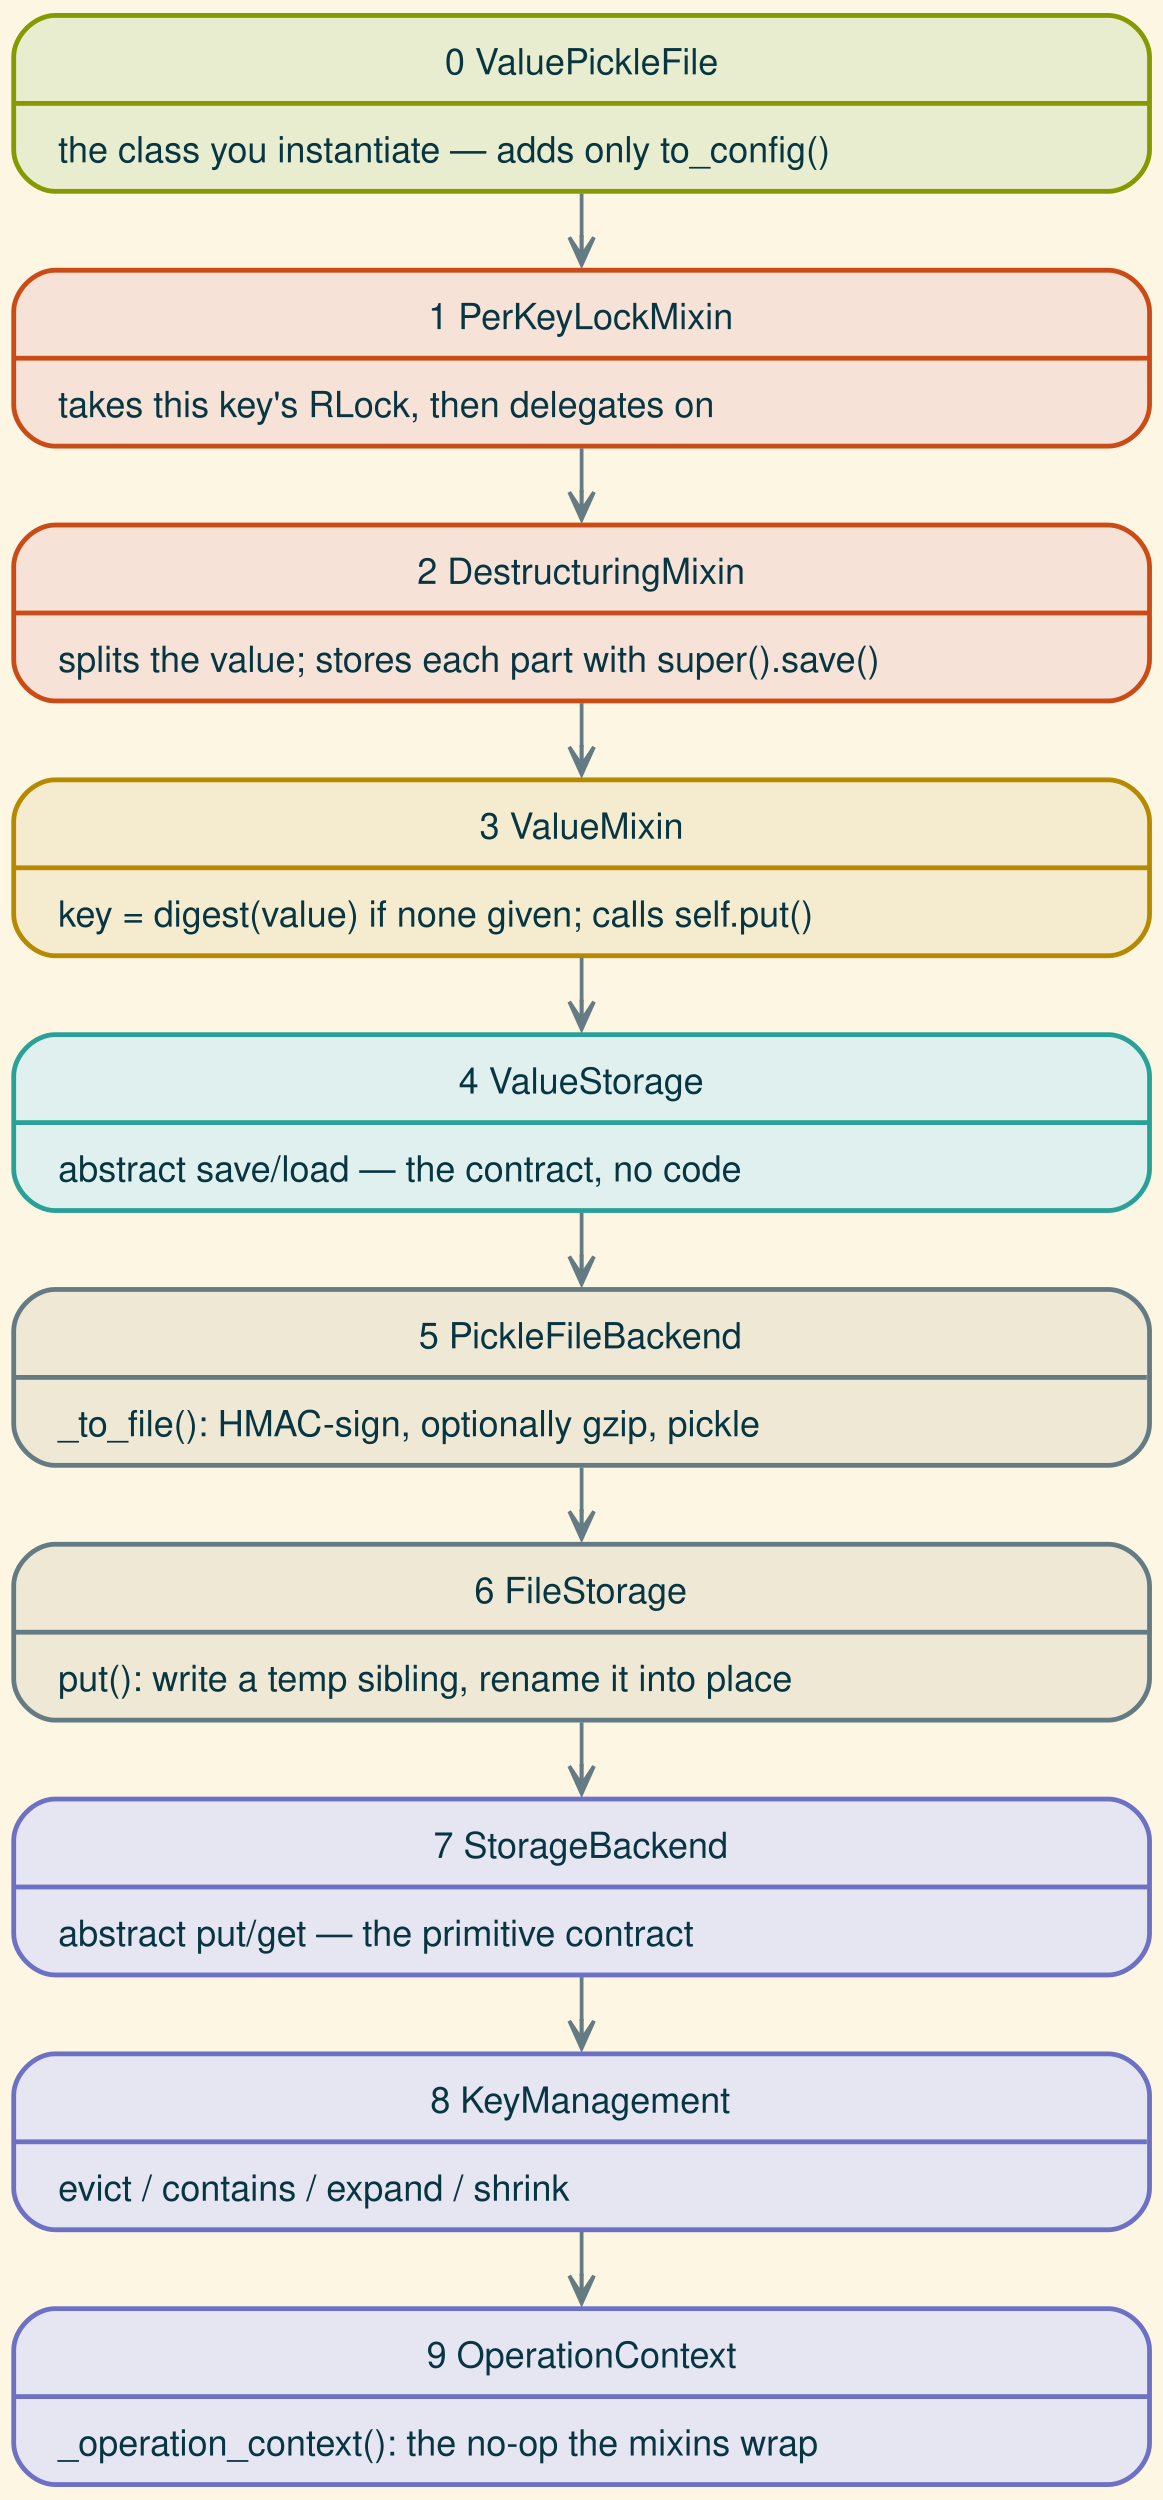
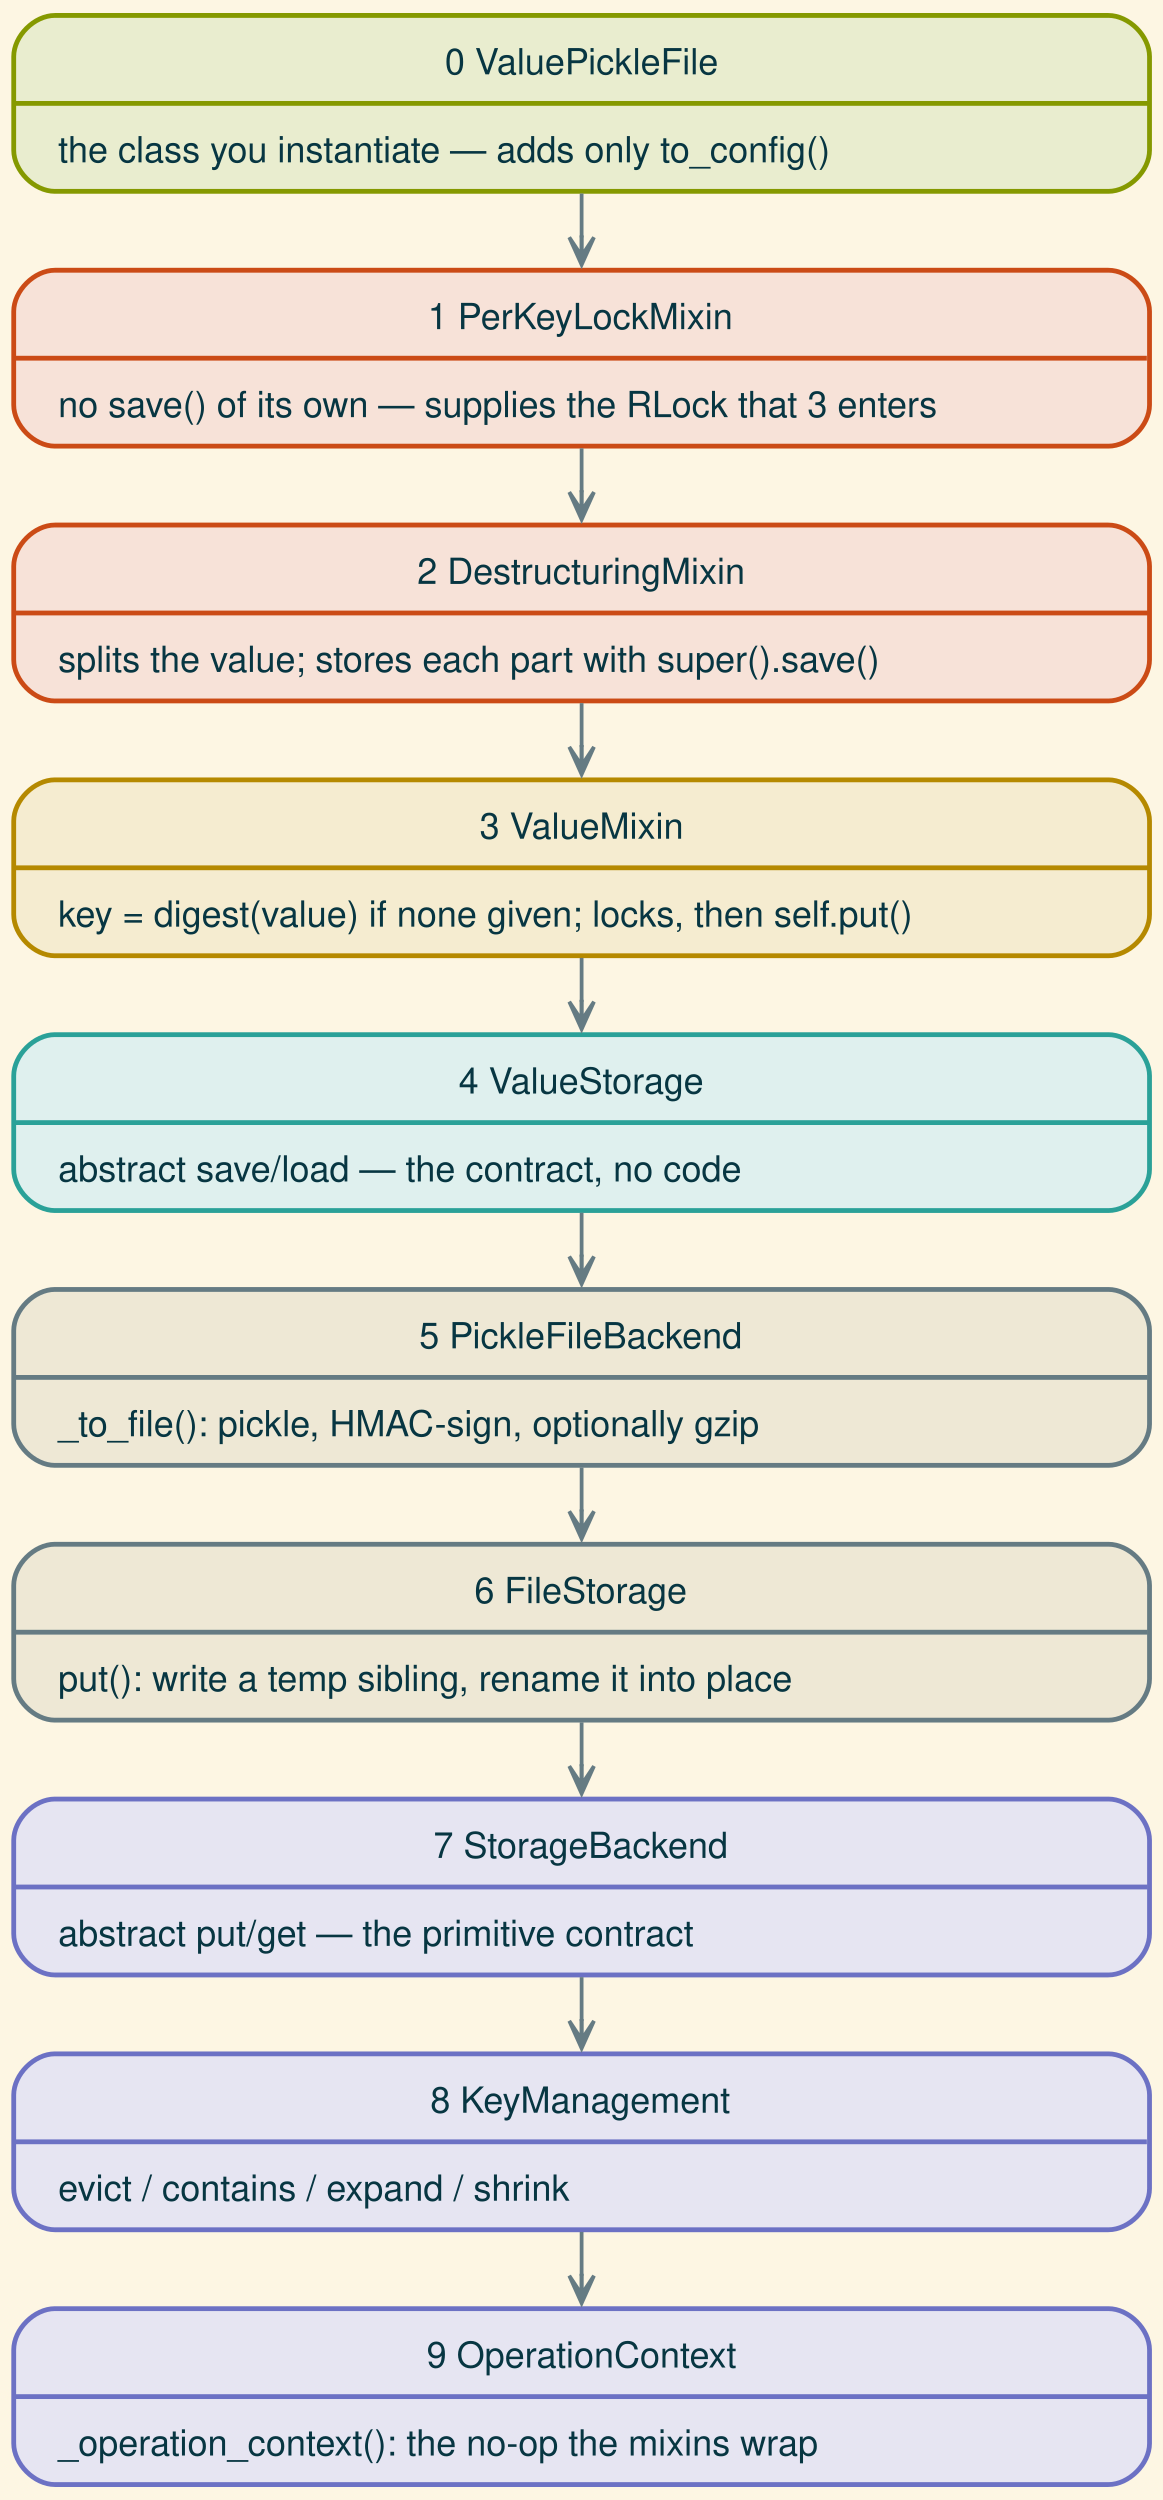
<svg xmlns="http://www.w3.org/2000/svg" width="339pt" height="729pt" viewBox="0.00 0.00 339.00 729.00">
  <g id="graph0" class="graph" transform="scale(1 1) rotate(0) translate(4 725)">
    <polygon fill="#fdf6e3" stroke="none" points="-4,4 -4,-725 335.2,-725 335.2,4 -4,4" />
    <g id="node1" class="node">
      <path fill="#e9edcf" stroke="#859900" stroke-width="1.4" d="M12,-669.2C12,-669.2 319.2,-669.2 319.2,-669.2 325.2,-669.2 331.2,-675.2 331.2,-681.2 331.2,-681.2 331.2,-708.5 331.2,-708.5 331.2,-714.5 325.2,-720.5 319.2,-720.5 319.2,-720.5 12,-720.5 12,-720.5 6,-720.5 0,-714.5 0,-708.5 0,-708.5 0,-681.2 0,-681.2 0,-675.2 6,-669.2 12,-669.2" />
      <text xml:space="preserve" text-anchor="middle" x="165.59" y="-703.32" font-family="Helvetica,Arial,sans-serif" font-size="10.50" fill="#073642">0 ValuePickleFile</text>
      <polyline fill="none" stroke="#859900" stroke-width="1.4" points="0,-694.85 331.17,-694.85" />
      <text xml:space="preserve" text-anchor="start" x="12.96" y="-677.67" font-family="Helvetica,Arial,sans-serif" font-size="10.50" fill="#073642">the class you instantiate — adds only to_config()</text>
    </g>
    <g id="node2" class="node">
      <path fill="#f7e2d8" stroke="#cb4b16" stroke-width="1.4" d="M12,-594.9C12,-594.9 319.2,-594.9 319.2,-594.9 325.2,-594.9 331.2,-600.9 331.2,-606.9 331.2,-606.9 331.2,-634.2 331.2,-634.2 331.2,-640.2 325.2,-646.2 319.2,-646.2 319.2,-646.2 12,-646.2 12,-646.2 6,-646.2 0,-640.2 0,-634.2 0,-634.2 0,-606.9 0,-606.9 0,-600.9 6,-594.9 12,-594.9" />
-       <text xml:space="preserve" text-anchor="middle" x="165.33" y="-629.02" font-family="Helvetica,Arial,sans-serif" font-size="10.50" fill="#073642">1 PerKeyLockMixin</text>
-       <polyline fill="none" stroke="#cb4b16" stroke-width="1.4" points="0,-620.55 330.67,-620.55" />
-       <text xml:space="preserve" text-anchor="start" x="12.96" y="-603.37" font-family="Helvetica,Arial,sans-serif" font-size="10.50" fill="#073642">takes this key's RLock, then delegates on</text>
+       <text xml:space="preserve" text-anchor="middle" x="165.21" y="-629.02" font-family="Helvetica,Arial,sans-serif" font-size="10.50" fill="#073642">1 PerKeyLockMixin</text>
+       <polyline fill="none" stroke="#cb4b16" stroke-width="1.4" points="0,-620.55 330.42,-620.55" />
+       <text xml:space="preserve" text-anchor="start" x="12.96" y="-603.37" font-family="Helvetica,Arial,sans-serif" font-size="10.50" fill="#073642">no save() of its own — supplies the RLock that 3 enters</text>
    </g>
    <g id="edge1" class="edge">
      <path fill="none" stroke="#657b83" stroke-width="1.1" d="M165.6,-668.56C165.6,-664.42 165.6,-660.07 165.6,-655.75" />
      <polygon fill="#657b83" stroke="#657b83" stroke-width="1.1" points="165.6,-647.8 169.2,-655.8 165.65,-650.46 165.65,-655.8 165.6,-655.8 165.55,-655.8 165.55,-650.46 162,-655.8 165.6,-647.8" />
    </g>
    <g id="node3" class="node">
      <path fill="#f7e2d8" stroke="#cb4b16" stroke-width="1.4" d="M12,-520.6C12,-520.6 319.2,-520.6 319.2,-520.6 325.2,-520.6 331.2,-526.6 331.2,-532.6 331.2,-532.6 331.2,-559.9 331.2,-559.9 331.2,-565.9 325.2,-571.9 319.2,-571.9 319.2,-571.9 12,-571.9 12,-571.9 6,-571.9 0,-565.9 0,-559.9 0,-559.9 0,-532.6 0,-532.6 0,-526.6 6,-520.6 12,-520.6" />
      <text xml:space="preserve" text-anchor="middle" x="165.46" y="-554.73" font-family="Helvetica,Arial,sans-serif" font-size="10.50" fill="#073642">2 DestructuringMixin</text>
      <polyline fill="none" stroke="#cb4b16" stroke-width="1.4" points="0,-546.25 330.92,-546.25" />
      <text xml:space="preserve" text-anchor="start" x="12.96" y="-529.07" font-family="Helvetica,Arial,sans-serif" font-size="10.50" fill="#073642">splits the value; stores each part with super().save()</text>
    </g>
    <g id="edge2" class="edge">
      <path fill="none" stroke="#657b83" stroke-width="1.1" d="M165.6,-594.26C165.6,-590.12 165.6,-585.77 165.6,-581.45" />
      <polygon fill="#657b83" stroke="#657b83" stroke-width="1.1" points="165.6,-573.5 169.2,-581.5 165.65,-576.16 165.65,-581.5 165.6,-581.5 165.55,-581.5 165.55,-576.16 162,-581.5 165.6,-573.5" />
    </g>
    <g id="node4" class="node">
      <path fill="#f5ecd0" stroke="#b58900" stroke-width="1.4" d="M12,-446.3C12,-446.3 319.2,-446.3 319.2,-446.3 325.2,-446.3 331.2,-452.3 331.2,-458.3 331.2,-458.3 331.2,-485.6 331.2,-485.6 331.2,-491.6 325.2,-497.6 319.2,-497.6 319.2,-497.6 12,-497.6 12,-497.6 6,-497.6 0,-491.6 0,-485.6 0,-485.6 0,-458.3 0,-458.3 0,-452.3 6,-446.3 12,-446.3" />
-       <text xml:space="preserve" text-anchor="middle" x="165.58" y="-480.43" font-family="Helvetica,Arial,sans-serif" font-size="10.50" fill="#073642">3 ValueMixin</text>
+       <text xml:space="preserve" text-anchor="middle" x="165.59" y="-480.43" font-family="Helvetica,Arial,sans-serif" font-size="10.50" fill="#073642">3 ValueMixin</text>
      <polyline fill="none" stroke="#b58900" stroke-width="1.4" points="0,-471.95 331.17,-471.95" />
-       <text xml:space="preserve" text-anchor="start" x="12.96" y="-454.78" font-family="Helvetica,Arial,sans-serif" font-size="10.50" fill="#073642">key = digest(value) if none given; calls self.put()</text>
+       <text xml:space="preserve" text-anchor="start" x="12.96" y="-454.78" font-family="Helvetica,Arial,sans-serif" font-size="10.50" fill="#073642">key = digest(value) if none given; locks, then self.put()</text>
    </g>
    <g id="edge3" class="edge">
      <path fill="none" stroke="#657b83" stroke-width="1.1" d="M165.6,-519.96C165.6,-515.82 165.6,-511.47 165.6,-507.15" />
      <polygon fill="#657b83" stroke="#657b83" stroke-width="1.1" points="165.6,-499.2 169.2,-507.2 165.65,-501.86 165.65,-507.2 165.6,-507.2 165.55,-507.2 165.55,-501.86 162,-507.2 165.6,-499.2" />
    </g>
    <g id="node5" class="node">
      <path fill="#dff0ee" stroke="#2aa198" stroke-width="1.4" d="M12,-372C12,-372 319.2,-372 319.2,-372 325.2,-372 331.2,-378 331.2,-384 331.2,-384 331.2,-411.3 331.2,-411.3 331.2,-417.3 325.2,-423.3 319.2,-423.3 319.2,-423.3 12,-423.3 12,-423.3 6,-423.3 0,-417.3 0,-411.3 0,-411.3 0,-384 0,-384 0,-378 6,-372 12,-372" />
      <text xml:space="preserve" text-anchor="middle" x="165.46" y="-406.12" font-family="Helvetica,Arial,sans-serif" font-size="10.50" fill="#073642">4 ValueStorage</text>
      <polyline fill="none" stroke="#2aa198" stroke-width="1.4" points="0,-397.65 330.92,-397.65" />
      <text xml:space="preserve" text-anchor="start" x="12.96" y="-380.48" font-family="Helvetica,Arial,sans-serif" font-size="10.50" fill="#073642">abstract save/load — the contract, no code</text>
    </g>
    <g id="edge4" class="edge">
      <path fill="none" stroke="#657b83" stroke-width="1.1" d="M165.6,-445.66C165.6,-441.52 165.6,-437.17 165.6,-432.85" />
      <polygon fill="#657b83" stroke="#657b83" stroke-width="1.1" points="165.6,-424.9 169.2,-432.9 165.65,-427.56 165.65,-432.9 165.6,-432.9 165.55,-432.9 165.55,-427.56 162,-432.9 165.6,-424.9" />
    </g>
    <g id="node6" class="node">
      <path fill="#eee8d5" stroke="#657b83" stroke-width="1.4" d="M12,-297.7C12,-297.7 319.2,-297.7 319.2,-297.7 325.2,-297.7 331.2,-303.7 331.2,-309.7 331.2,-309.7 331.2,-337 331.2,-337 331.2,-343 325.2,-349 319.2,-349 319.2,-349 12,-349 12,-349 6,-349 0,-343 0,-337 0,-337 0,-309.7 0,-309.7 0,-303.7 6,-297.7 12,-297.7" />
-       <text xml:space="preserve" text-anchor="middle" x="165.21" y="-331.82" font-family="Helvetica,Arial,sans-serif" font-size="10.50" fill="#073642">5 PickleFileBackend</text>
-       <polyline fill="none" stroke="#657b83" stroke-width="1.4" points="0,-323.35 330.42,-323.35" />
-       <text xml:space="preserve" text-anchor="start" x="12.96" y="-306.18" font-family="Helvetica,Arial,sans-serif" font-size="10.50" fill="#073642">_to_file(): HMAC-sign, optionally gzip, pickle</text>
+       <text xml:space="preserve" text-anchor="middle" x="165.33" y="-331.82" font-family="Helvetica,Arial,sans-serif" font-size="10.50" fill="#073642">5 PickleFileBackend</text>
+       <polyline fill="none" stroke="#657b83" stroke-width="1.4" points="0,-323.35 330.67,-323.35" />
+       <text xml:space="preserve" text-anchor="start" x="12.96" y="-306.18" font-family="Helvetica,Arial,sans-serif" font-size="10.50" fill="#073642">_to_file(): pickle, HMAC-sign, optionally gzip</text>
    </g>
    <g id="edge5" class="edge">
      <path fill="none" stroke="#657b83" stroke-width="1.1" d="M165.6,-371.36C165.6,-367.22 165.6,-362.87 165.6,-358.55" />
      <polygon fill="#657b83" stroke="#657b83" stroke-width="1.1" points="165.6,-350.6 169.2,-358.6 165.65,-353.26 165.65,-358.6 165.6,-358.6 165.55,-358.6 165.55,-353.26 162,-358.6 165.6,-350.6" />
    </g>
    <g id="node7" class="node">
      <path fill="#eee8d5" stroke="#657b83" stroke-width="1.4" d="M12,-223.4C12,-223.4 319.2,-223.4 319.2,-223.4 325.2,-223.4 331.2,-229.4 331.2,-235.4 331.2,-235.4 331.2,-262.7 331.2,-262.7 331.2,-268.7 325.2,-274.7 319.2,-274.7 319.2,-274.7 12,-274.7 12,-274.7 6,-274.7 0,-268.7 0,-262.7 0,-262.7 0,-235.4 0,-235.4 0,-229.4 6,-223.4 12,-223.4" />
      <text xml:space="preserve" text-anchor="middle" x="165.33" y="-257.52" font-family="Helvetica,Arial,sans-serif" font-size="10.50" fill="#073642">6 FileStorage</text>
      <polyline fill="none" stroke="#657b83" stroke-width="1.4" points="0,-249.05 330.67,-249.05" />
      <text xml:space="preserve" text-anchor="start" x="12.96" y="-231.88" font-family="Helvetica,Arial,sans-serif" font-size="10.50" fill="#073642">put(): write a temp sibling, rename it into place</text>
    </g>
    <g id="edge6" class="edge">
      <path fill="none" stroke="#657b83" stroke-width="1.1" d="M165.6,-297.06C165.6,-292.92 165.6,-288.57 165.6,-284.25" />
      <polygon fill="#657b83" stroke="#657b83" stroke-width="1.1" points="165.6,-276.3 169.2,-284.3 165.65,-278.96 165.65,-284.3 165.6,-284.3 165.55,-284.3 165.55,-278.96 162,-284.3 165.6,-276.3" />
    </g>
    <g id="node8" class="node">
      <path fill="#e6e5f2" stroke="#6c71c4" stroke-width="1.4" d="M12,-149.1C12,-149.1 319.2,-149.1 319.2,-149.1 325.2,-149.1 331.2,-155.1 331.2,-161.1 331.2,-161.1 331.2,-188.4 331.2,-188.4 331.2,-194.4 325.2,-200.4 319.2,-200.4 319.2,-200.4 12,-200.4 12,-200.4 6,-200.4 0,-194.4 0,-188.4 0,-188.4 0,-161.1 0,-161.1 0,-155.1 6,-149.1 12,-149.1" />
      <text xml:space="preserve" text-anchor="middle" x="165.33" y="-183.22" font-family="Helvetica,Arial,sans-serif" font-size="10.50" fill="#073642">7 StorageBackend</text>
      <polyline fill="none" stroke="#6c71c4" stroke-width="1.4" points="0,-174.75 330.67,-174.75" />
      <text xml:space="preserve" text-anchor="start" x="12.96" y="-157.58" font-family="Helvetica,Arial,sans-serif" font-size="10.50" fill="#073642">abstract put/get — the primitive contract</text>
    </g>
    <g id="edge7" class="edge">
      <path fill="none" stroke="#657b83" stroke-width="1.1" d="M165.6,-222.76C165.6,-218.62 165.6,-214.27 165.6,-209.95" />
      <polygon fill="#657b83" stroke="#657b83" stroke-width="1.1" points="165.6,-202 169.2,-210 165.65,-204.66 165.65,-210 165.6,-210 165.55,-210 165.55,-204.66 162,-210 165.6,-202" />
    </g>
    <g id="node9" class="node">
      <path fill="#e6e5f2" stroke="#6c71c4" stroke-width="1.4" d="M12,-74.8C12,-74.8 319.2,-74.8 319.2,-74.8 325.2,-74.8 331.2,-80.8 331.2,-86.8 331.2,-86.8 331.2,-114.1 331.2,-114.1 331.2,-120.1 325.2,-126.1 319.2,-126.1 319.2,-126.1 12,-126.1 12,-126.1 6,-126.1 0,-120.1 0,-114.1 0,-114.1 0,-86.8 0,-86.8 0,-80.8 6,-74.8 12,-74.8" />
      <text xml:space="preserve" text-anchor="middle" x="165.21" y="-108.92" font-family="Helvetica,Arial,sans-serif" font-size="10.50" fill="#073642">8 KeyManagement</text>
      <polyline fill="none" stroke="#6c71c4" stroke-width="1.4" points="0,-100.45 330.42,-100.45" />
      <text xml:space="preserve" text-anchor="start" x="12.96" y="-83.27" font-family="Helvetica,Arial,sans-serif" font-size="10.50" fill="#073642">evict / contains / expand / shrink</text>
    </g>
    <g id="edge8" class="edge">
      <path fill="none" stroke="#657b83" stroke-width="1.1" d="M165.6,-148.46C165.6,-144.32 165.6,-139.97 165.6,-135.65" />
      <polygon fill="#657b83" stroke="#657b83" stroke-width="1.1" points="165.6,-127.7 169.2,-135.7 165.65,-130.36 165.65,-135.7 165.6,-135.7 165.55,-135.7 165.55,-130.36 162,-135.7 165.6,-127.7" />
    </g>
    <g id="node10" class="node">
      <path fill="#e6e5f2" stroke="#6c71c4" stroke-width="1.4" d="M12,-0.5C12,-0.5 319.2,-0.5 319.2,-0.5 325.2,-0.5 331.2,-6.5 331.2,-12.5 331.2,-12.5 331.2,-39.8 331.2,-39.8 331.2,-45.8 325.2,-51.8 319.2,-51.8 319.2,-51.8 12,-51.8 12,-51.8 6,-51.8 0,-45.8 0,-39.8 0,-39.8 0,-12.5 0,-12.5 0,-6.5 6,-0.5 12,-0.5" />
      <text xml:space="preserve" text-anchor="middle" x="165.58" y="-34.62" font-family="Helvetica,Arial,sans-serif" font-size="10.50" fill="#073642">9 OperationContext</text>
      <polyline fill="none" stroke="#6c71c4" stroke-width="1.4" points="0,-26.15 331.17,-26.15" />
      <text xml:space="preserve" text-anchor="start" x="12.96" y="-8.97" font-family="Helvetica,Arial,sans-serif" font-size="10.50" fill="#073642">_operation_context(): the no-op the mixins wrap</text>
    </g>
    <g id="edge9" class="edge">
      <path fill="none" stroke="#657b83" stroke-width="1.1" d="M165.6,-74.16C165.6,-70.02 165.6,-65.67 165.6,-61.35" />
      <polygon fill="#657b83" stroke="#657b83" stroke-width="1.1" points="165.6,-53.4 169.2,-61.4 165.65,-56.06 165.65,-61.4 165.6,-61.4 165.55,-61.4 165.55,-56.06 162,-61.4 165.6,-53.4" />
    </g>
  </g>
</svg>
